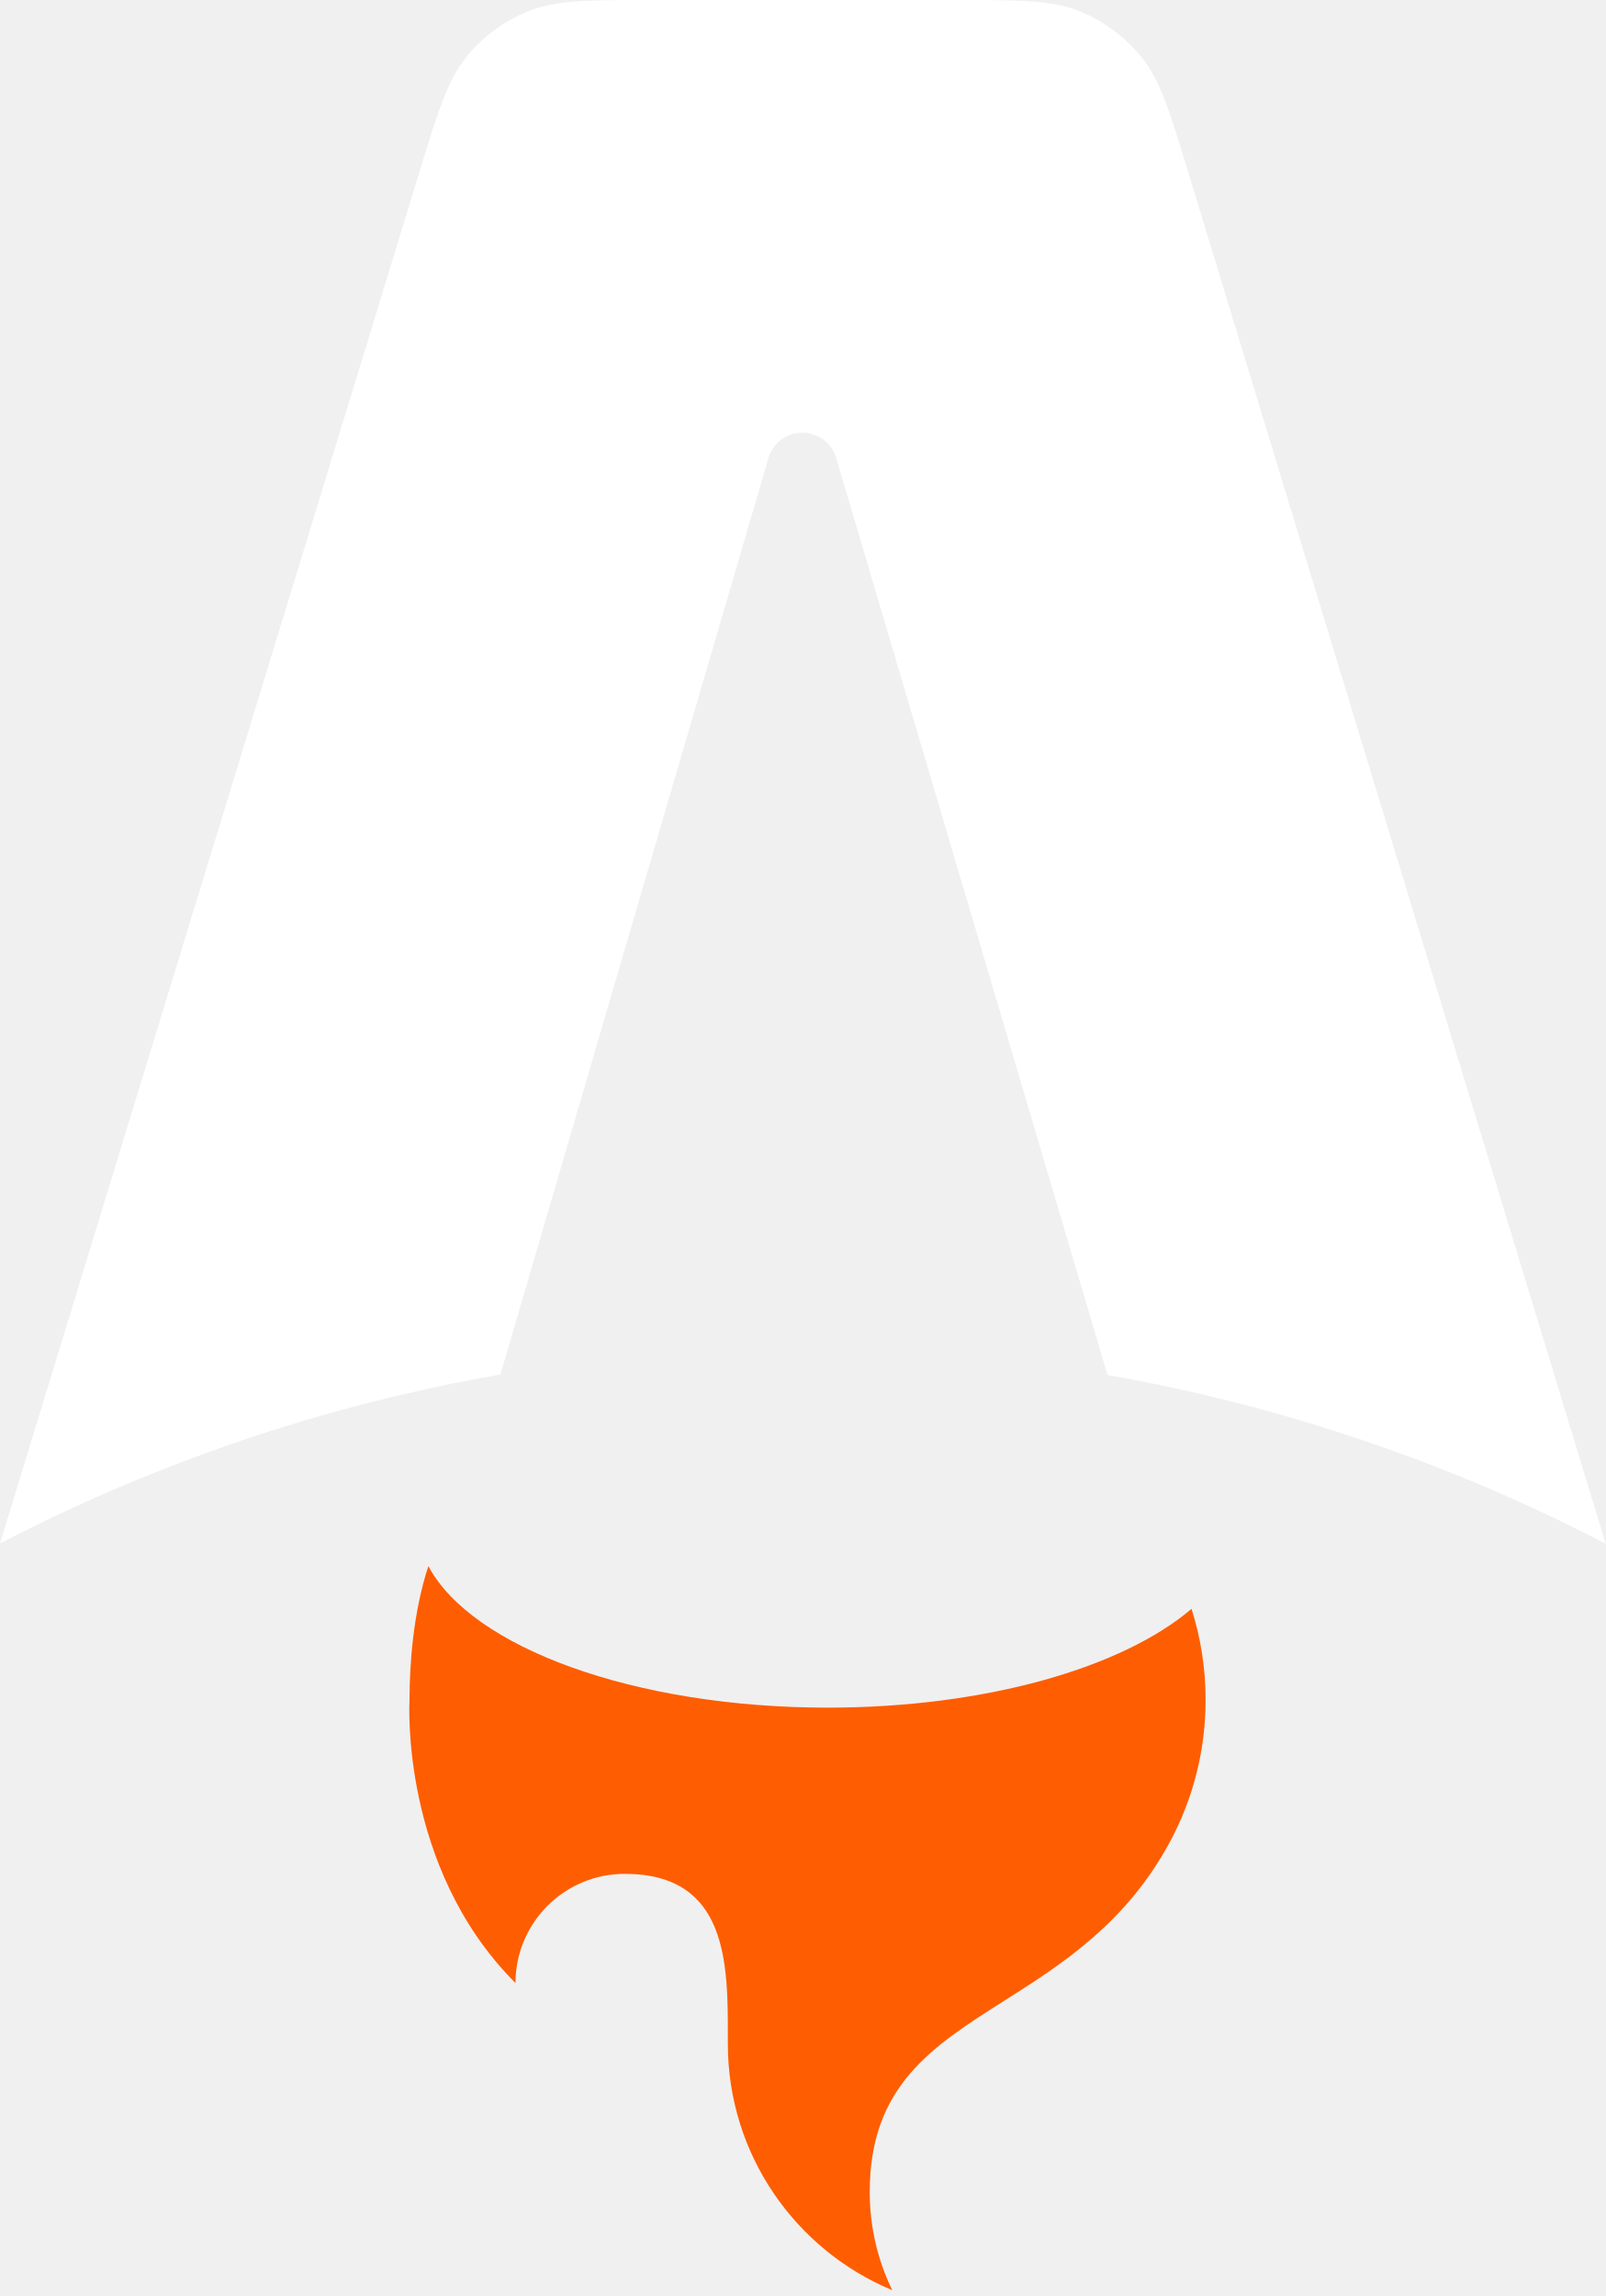
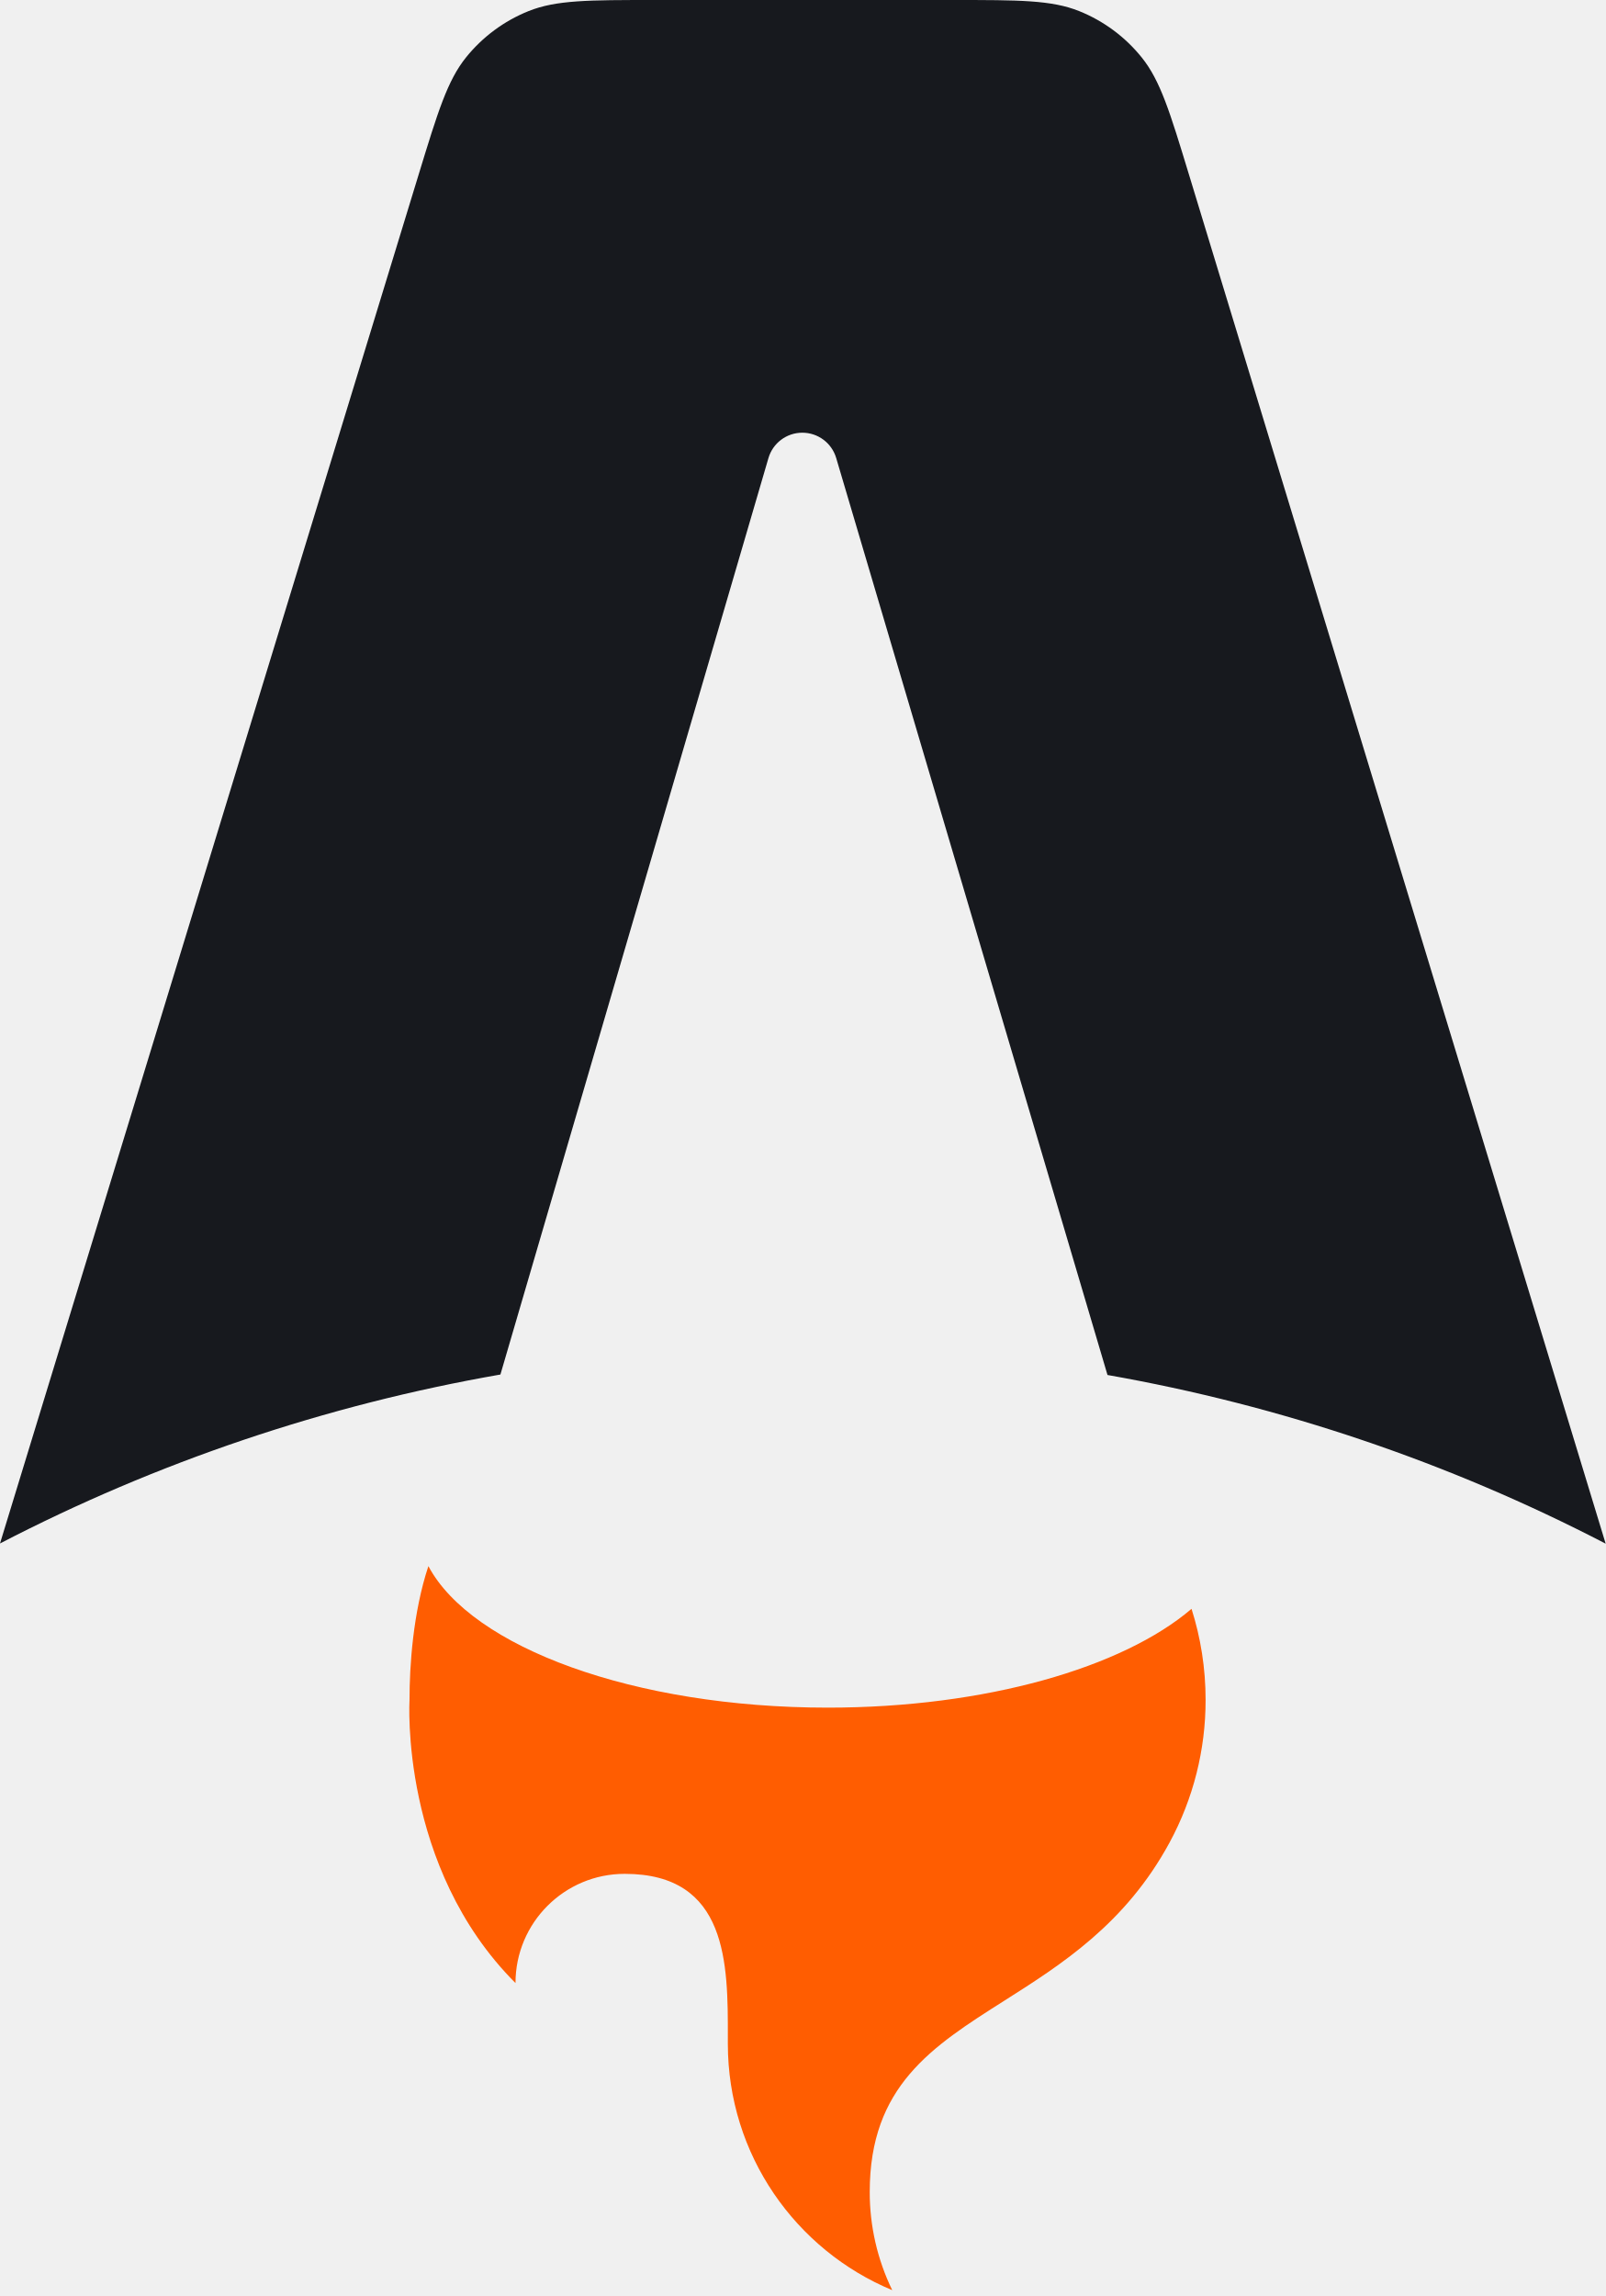
<svg xmlns="http://www.w3.org/2000/svg" viewBox="0 0 256 366" width="256" height="366" preserveAspectRatio="xMidYMid">
-   <path fill="#fff" d="M182.022 9.147c2.982 3.702 4.502 8.697 7.543 18.687L256 246.074a276.467 276.467 0 0 0-79.426-26.891L133.318 73.008a5.63 5.63 0 0 0-10.802.017L79.784 219.11A276.453 276.453 0 0 0 0 246.04L66.76 27.783c3.051-9.972 4.577-14.959 7.559-18.654a24.541 24.541 0 0 1 9.946-7.358C88.67 0 93.885 0 104.314 0h47.683c10.443 0 15.664 0 20.074 1.774a24.545 24.545 0 0 1 9.95 7.373Z" />
+   <path fill="#17191e" d="M182.022 9.147c2.982 3.702 4.502 8.697 7.543 18.687L256 246.074a276.467 276.467 0 0 0-79.426-26.891L133.318 73.008a5.63 5.63 0 0 0-10.802.017L79.784 219.11A276.453 276.453 0 0 0 0 246.04L66.76 27.783c3.051-9.972 4.577-14.959 7.559-18.654a24.541 24.541 0 0 1 9.946-7.358C88.67 0 93.885 0 104.314 0h47.683c10.443 0 15.664 0 20.074 1.774a24.545 24.545 0 0 1 9.95 7.373Z" />
  <path fill="#FF5D01" d="M189.972 256.46c-10.952 9.364-32.812 15.751-57.992 15.751-30.904 0-56.807-9.621-63.68-22.56-2.458 7.415-3.009 15.903-3.009 21.324 0 0-1.619 26.623 16.898 45.14 0-9.615 7.795-17.41 17.41-17.41 16.48 0 16.46 14.378 16.446 26.043l-.001 1.041c0 17.705 10.82 32.883 26.21 39.28a35.685 35.685 0 0 1-3.588-15.647c0-16.886 9.913-23.173 21.435-30.48 9.167-5.814 19.353-12.274 26.372-25.232a47.588 47.588 0 0 0 5.742-22.735c0-5.06-.786-9.938-2.243-14.516Z" />
</svg>
